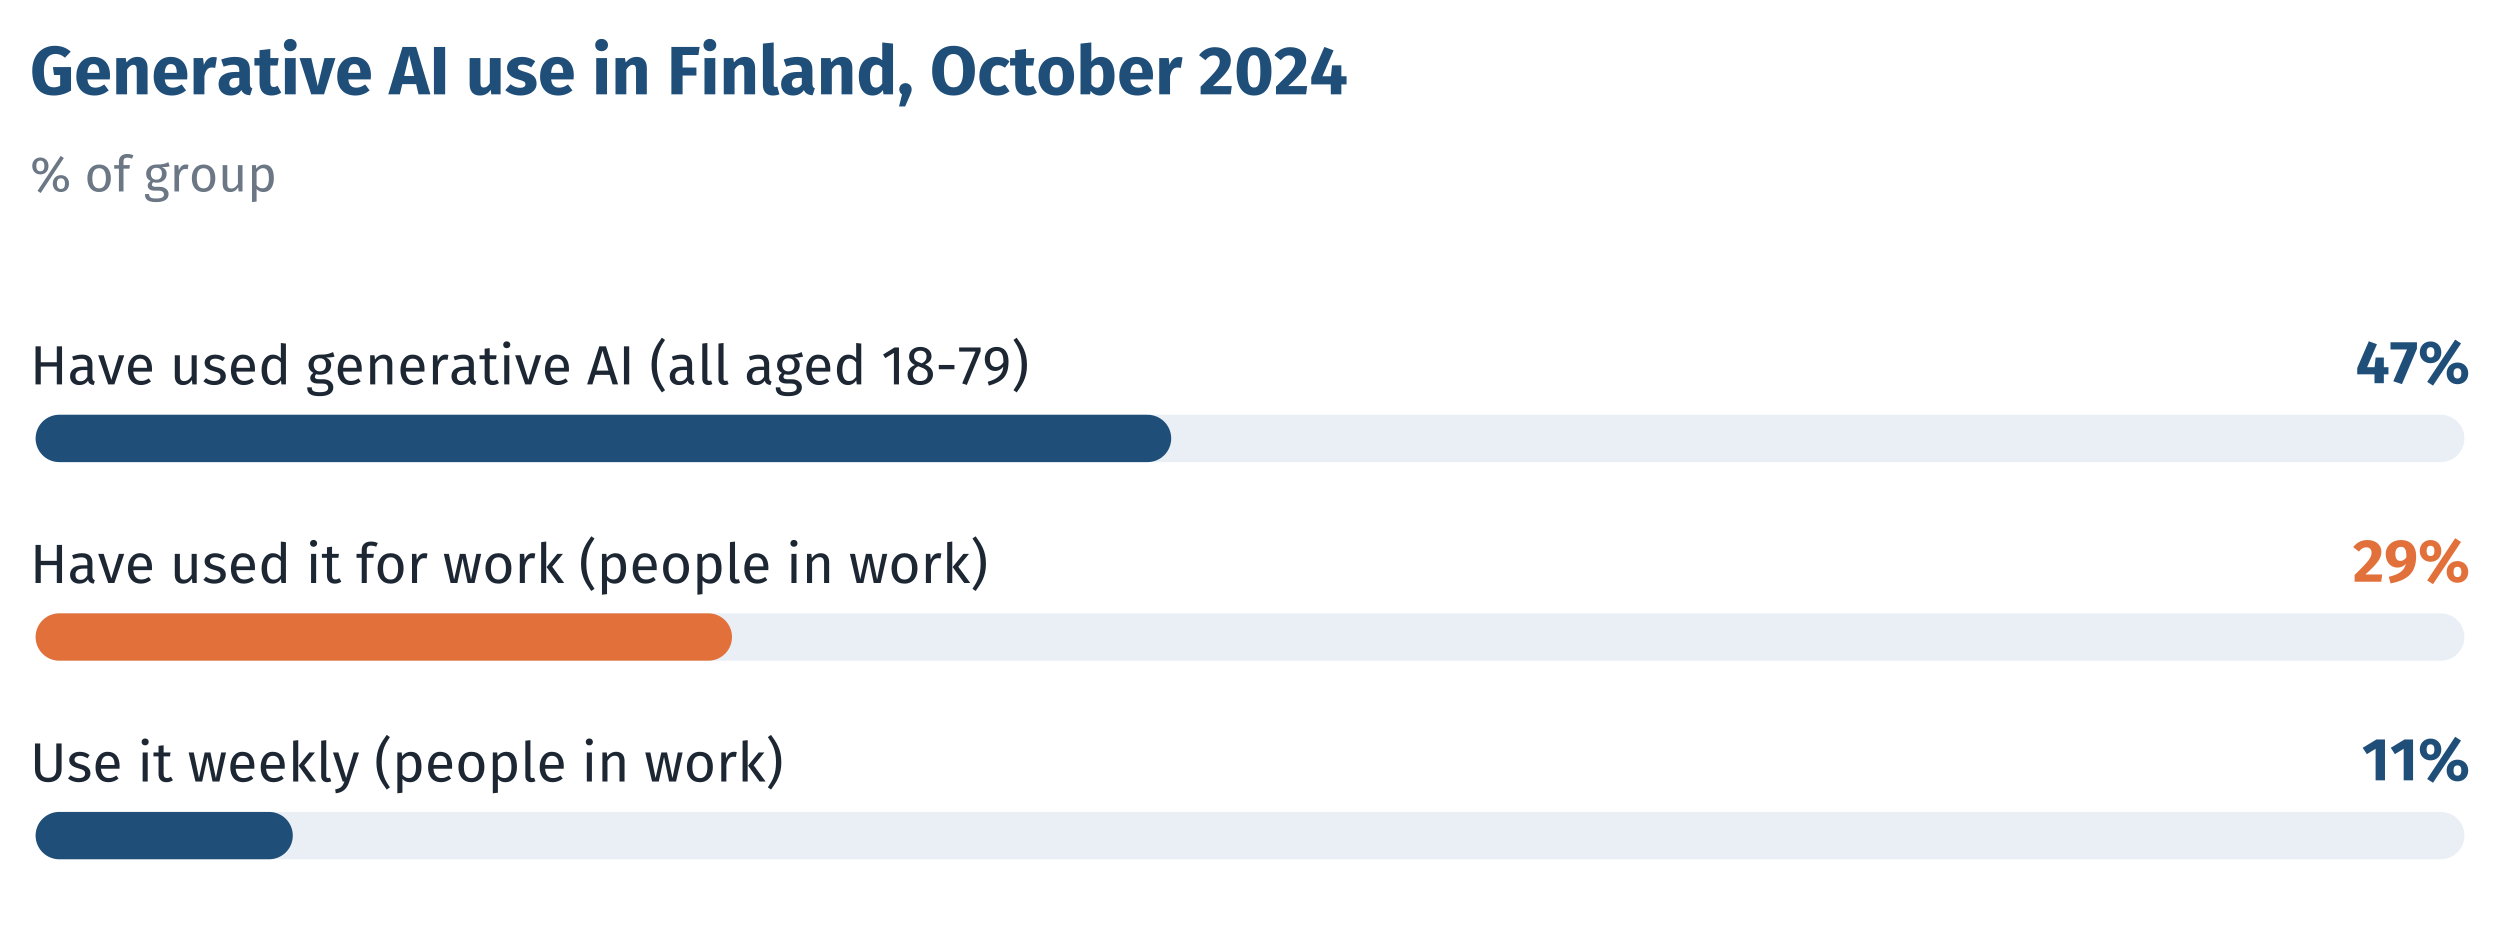
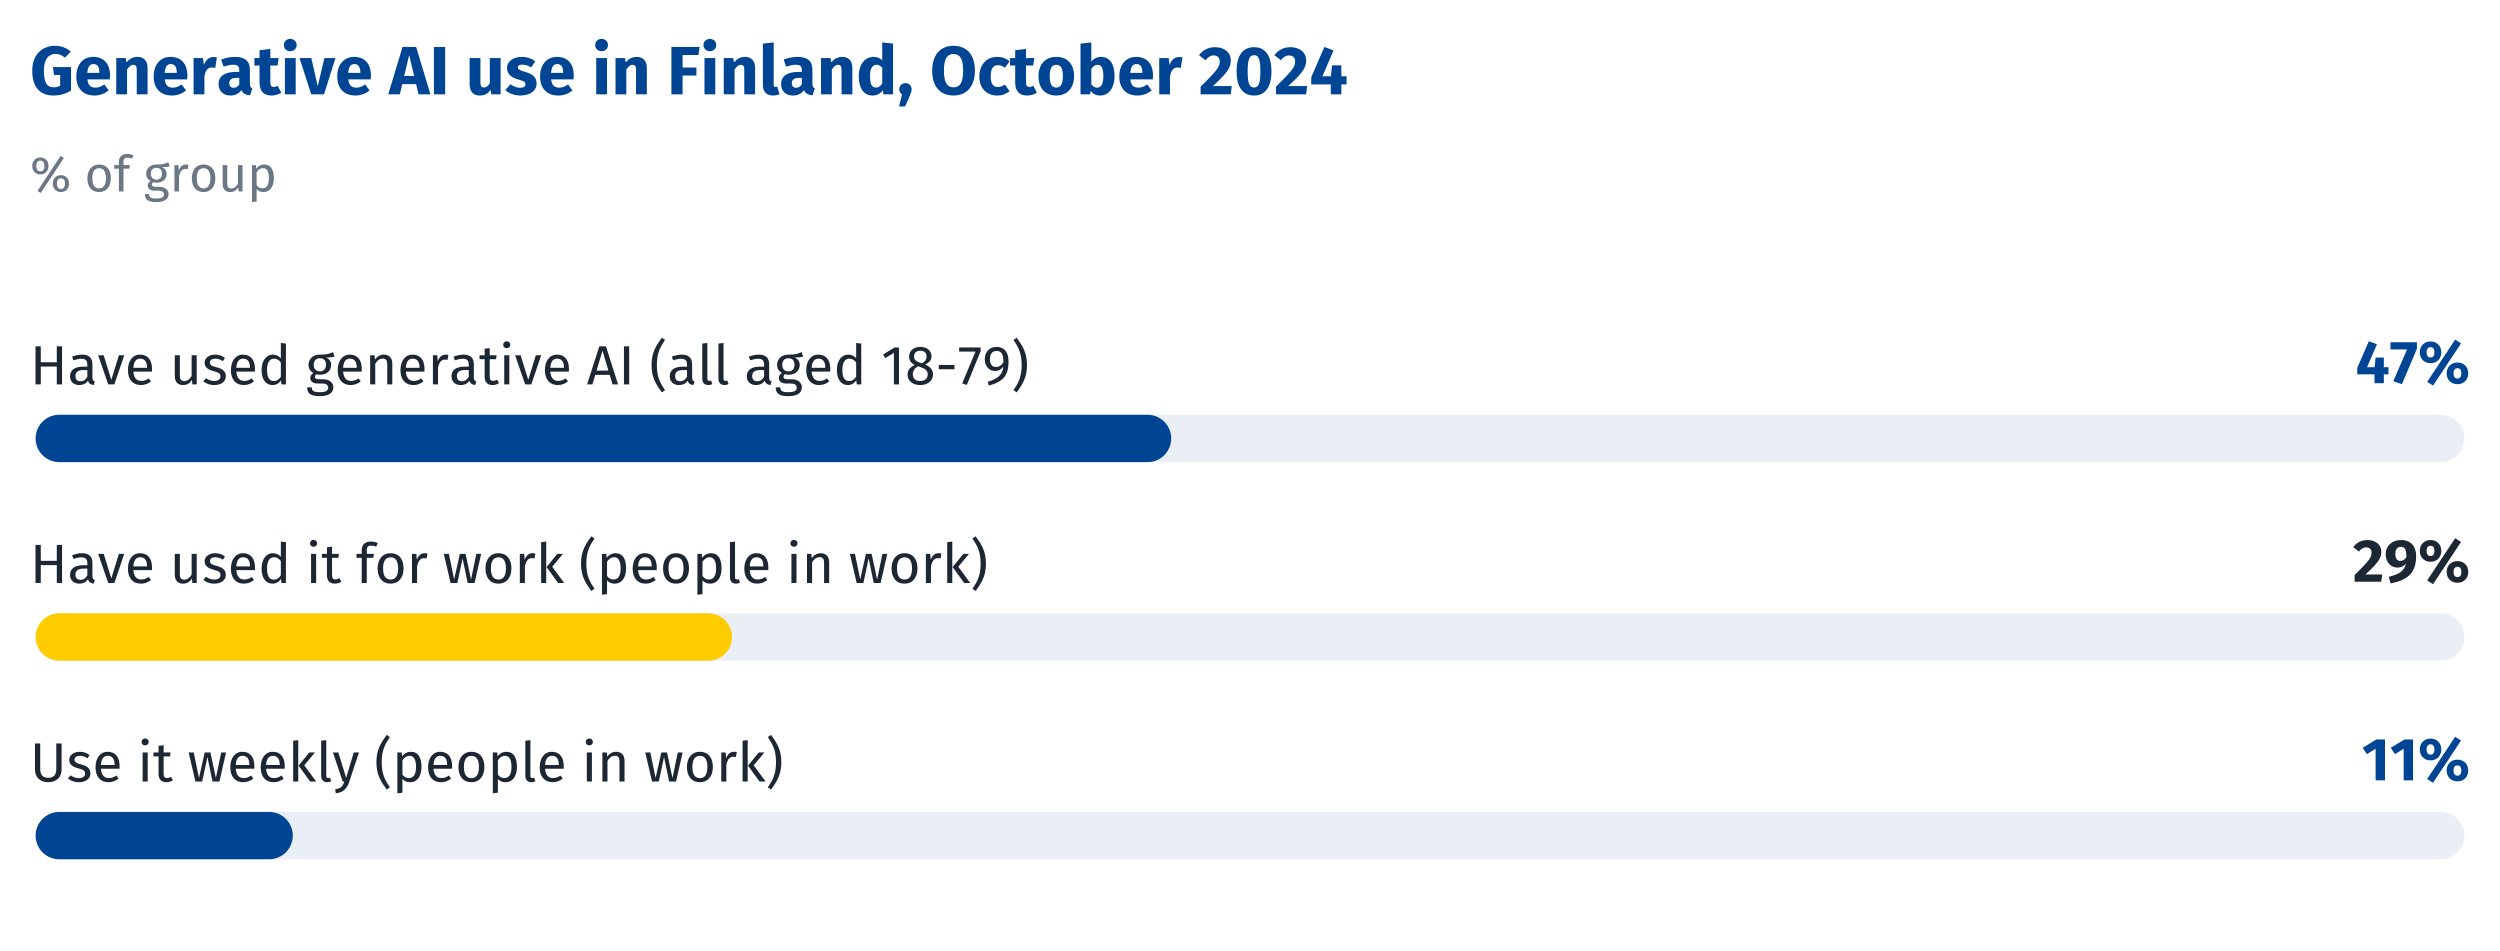
<svg xmlns="http://www.w3.org/2000/svg" xmlns:xlink="http://www.w3.org/1999/xlink" width="475.2pt" height="180.72pt" viewBox="0 0 475.2 180.72" version="1.1">
  <defs>
    <style type="text/css">*{stroke-linejoin: round; stroke-linecap: butt}</style>
  </defs>
  <g id="figure_1">
    <g id="patch_1">
      <path d="M 0 180.72  L 475.2 180.72  L 475.2 0  L 0 0  L 0 180.72  z " style="fill: none" />
    </g>
    <g id="axes_1">
      <g id="line2d_1">
-         <path d="M 11.268 83.337  L 463.932 83.337  " clip-path="url(#p4b88130cb3)" style="fill: none; stroke: #e9eff5; stroke-width: 9; stroke-linecap: round" />
+         <path d="M 11.268 83.337  L 463.932 83.337  " clip-path="url(#pfcd1b46c9c)" style="fill: none; stroke: #e9eff5; stroke-width: 9; stroke-linecap: round" />
      </g>
      <g id="line2d_2">
-         <path d="M 11.268 121.082  L 463.932 121.082  " clip-path="url(#p4b88130cb3)" style="fill: none; stroke: #e9eff5; stroke-width: 9; stroke-linecap: round" />
+         <path d="M 11.268 121.082  L 463.932 121.082  " clip-path="url(#pfcd1b46c9c)" style="fill: none; stroke: #e9eff5; stroke-width: 9; stroke-linecap: round" />
      </g>
      <g id="line2d_3">
-         <path d="M 11.268 158.828  L 463.932 158.828  " clip-path="url(#p4b88130cb3)" style="fill: none; stroke: #e9eff5; stroke-width: 9; stroke-linecap: round" />
+         <path d="M 11.268 158.828  L 463.932 158.828  " clip-path="url(#pfcd1b46c9c)" style="fill: none; stroke: #e9eff5; stroke-width: 9; stroke-linecap: round" />
      </g>
      <g id="line2d_4">
-         <path d="M 11.268 83.337  L 218.121 83.337  " clip-path="url(#p4b88130cb3)" style="fill: none; stroke: #1f4e79; stroke-width: 9; stroke-linecap: round" />
+         <path d="M 11.268 83.337  L 218.121 83.337  " clip-path="url(#pfcd1b46c9c)" style="fill: none; stroke: #004494; stroke-width: 9; stroke-linecap: round" />
      </g>
      <g id="line2d_5">
-         <path d="M 11.268 121.082  L 134.637 121.082  " clip-path="url(#p4b88130cb3)" style="fill: none; stroke: #e2703a; stroke-width: 9; stroke-linecap: round" />
+         <path d="M 11.268 121.082  L 134.637 121.082  " clip-path="url(#pfcd1b46c9c)" style="fill: none; stroke: #ffcc00; stroke-width: 9; stroke-linecap: round" />
      </g>
      <g id="line2d_6">
-         <path d="M 11.268 158.828  L 51.154 158.828  " clip-path="url(#p4b88130cb3)" style="fill: none; stroke: #1f4e79; stroke-width: 9; stroke-linecap: round" />
+         <path d="M 11.268 158.828  L 51.154 158.828  " clip-path="url(#pfcd1b46c9c)" style="fill: none; stroke: #004494; stroke-width: 9; stroke-linecap: round" />
      </g>
      <g id="text_1">
        <g style="fill: #1d2733" transform="translate(5.7024 73.06653) scale(0.105 -0.105)">
          <defs>
            <path id="FiraSans-Regular-48" d="M 3104 0  L 3712 0  L 3712 4410  L 3104 4410  L 3104 2566  L 1248 2566  L 1248 4410  L 640 4410  L 640 0  L 1248 0  L 1248 2067  L 3104 2067  L 3104 0  z " transform="scale(0.015625)" />
            <path id="FiraSans-Regular-61" d="M 2880 787  L 2880 2330  C 2880 3034 2509 3450 1696 3450  C 1318 3450 947 3373 531 3219  L 678 2790  C 1024 2906 1338 2970 1587 2970  C 2054 2970 2291 2790 2291 2304  L 2291 2054  L 1773 2054  C 832 2054 288 1664 288 941  C 288 339 691 -77 1363 -77  C 1773 -77 2131 77 2368 429  C 2470 96 2688 -38 3027 -77  L 3162 333  C 2989 397 2880 493 2880 787  z M 1498 365  C 1114 365 915 576 915 973  C 915 1434 1229 1664 1850 1664  L 2291 1664  L 2291 890  C 2099 538 1843 365 1498 365  z " transform="scale(0.015625)" />
            <path id="FiraSans-Regular-76" d="M 3085 3373  L 2464 3373  L 1587 525  L 704 3373  L 64 3373  L 1229 0  L 1939 0  L 3085 3373  z " transform="scale(0.015625)" />
            <path id="FiraSans-Regular-65" d="M 3155 1786  C 3155 2816 2675 3450 1766 3450  C 896 3450 365 2701 365 1651  C 365 582 915 -77 1856 -77  C 2323 -77 2701 83 3034 346  L 2778 698  C 2483 493 2234 403 1901 403  C 1414 403 1050 704 992 1485  L 3142 1485  C 3149 1562 3155 1670 3155 1786  z M 2573 1920  L 992 1920  C 1037 2669 1331 2982 1779 2982  C 2310 2982 2573 2618 2573 1958  L 2573 1920  z " transform="scale(0.015625)" />
            <path id="FiraSans-Regular-20" transform="scale(0.015625)" />
            <path id="FiraSans-Regular-75" d="M 3117 3373  L 2528 3373  L 2528 966  C 2323 627 2048 384 1683 384  C 1318 384 1165 557 1165 1018  L 1165 3373  L 576 3373  L 576 954  C 576 294 928 -77 1517 -77  C 1997 -77 2310 115 2566 525  L 2611 0  L 3117 0  L 3117 3373  z " transform="scale(0.015625)" />
            <path id="FiraSans-Regular-73" d="M 1523 3450  C 826 3450 307 3059 307 2522  C 307 2048 595 1734 1325 1542  C 1978 1370 2144 1242 2144 909  C 2144 589 1862 397 1421 397  C 1056 397 742 518 474 723  L 160 365  C 454 109 864 -77 1434 -77  C 2118 -77 2765 243 2765 947  C 2765 1536 2355 1818 1645 1997  C 1101 2138 922 2266 922 2541  C 922 2810 1158 2982 1542 2982  C 1856 2982 2118 2886 2419 2694  L 2669 3066  C 2349 3309 1997 3450 1523 3450  z " transform="scale(0.015625)" />
            <path id="FiraSans-Regular-64" d="M 2630 4800  L 2630 3034  C 2406 3270 2118 3450 1722 3450  C 896 3450 397 2701 397 1670  C 397 621 851 -77 1670 -77  C 2086 -77 2426 128 2643 467  L 2701 0  L 3219 0  L 3219 4730  L 2630 4800  z M 1798 390  C 1312 390 1030 794 1030 1683  C 1030 2560 1344 2982 1850 2982  C 2182 2982 2419 2810 2630 2541  L 2630 890  C 2406 576 2176 390 1798 390  z " transform="scale(0.015625)" />
            <path id="FiraSans-Regular-67" d="M 3155 3750  C 2758 3571 2451 3430 1613 3450  C 870 3450 314 2963 314 2272  C 314 1837 493 1542 883 1338  C 640 1178 512 960 512 742  C 512 403 781 102 1382 102  L 1914 102  C 2336 102 2592 -58 2592 -378  C 2592 -717 2336 -902 1606 -902  C 864 -902 691 -723 691 -339  L 160 -339  C 160 -1024 506 -1363 1606 -1363  C 2650 -1363 3187 -992 3187 -339  C 3187 198 2726 595 2035 595  L 1498 595  C 1152 595 1056 717 1056 870  C 1056 992 1126 1114 1222 1184  C 1363 1139 1498 1120 1651 1120  C 2458 1120 2938 1600 2938 2266  C 2938 2656 2739 2938 2342 3117  C 2726 3117 3046 3130 3328 3219  L 3155 3750  z M 1613 3027  C 2093 3027 2336 2771 2336 2278  C 2336 1792 2086 1510 1626 1510  C 1165 1510 915 1824 915 2272  C 915 2714 1158 3027 1613 3027  z " transform="scale(0.015625)" />
            <path id="FiraSans-Regular-6e" d="M 2195 3450  C 1754 3450 1395 3219 1165 2874  L 1114 3373  L 608 3373  L 608 0  L 1197 0  L 1197 2394  C 1421 2752 1677 2989 2054 2989  C 2381 2989 2586 2842 2586 2336  L 2586 0  L 3174 0  L 3174 2419  C 3174 3059 2816 3450 2195 3450  z " transform="scale(0.015625)" />
            <path id="FiraSans-Regular-72" d="M 2074 3450  C 1664 3450 1350 3194 1171 2688  L 1114 3373  L 608 3373  L 608 0  L 1197 0  L 1197 1926  C 1338 2573 1581 2874 2003 2874  C 2125 2874 2195 2861 2298 2835  L 2406 3411  C 2304 3437 2182 3450 2074 3450  z " transform="scale(0.015625)" />
            <path id="FiraSans-Regular-74" d="M 2086 557  C 1920 454 1786 410 1638 410  C 1344 410 1235 570 1235 909  L 1235 2918  L 1971 2918  L 2035 3373  L 1235 3373  L 1235 4205  L 646 4134  L 646 3373  L 58 3373  L 58 2918  L 646 2918  L 646 883  C 646 256 986 -77 1555 -77  C 1843 -77 2086 0 2310 154  L 2086 557  z " transform="scale(0.015625)" />
            <path id="FiraSans-Regular-69" d="M 896 4992  C 653 4992 486 4819 486 4589  C 486 4365 653 4192 896 4192  C 1146 4192 1312 4365 1312 4589  C 1312 4819 1146 4992 896 4992  z M 1197 3373  L 608 3373  L 608 0  L 1197 0  L 1197 3373  z " transform="scale(0.015625)" />
            <path id="FiraSans-Regular-41" d="M 2989 0  L 3629 0  L 2221 4410  L 1453 4410  L 38 0  L 653 0  L 986 1107  L 2656 1107  L 2989 0  z M 1133 1600  L 1824 3904  L 2509 1600  L 1133 1600  z " transform="scale(0.015625)" />
            <path id="FiraSans-Regular-49" d="M 1248 4410  L 640 4410  L 640 0  L 1248 0  L 1248 4410  z " transform="scale(0.015625)" />
            <path id="FiraSans-Regular-28" d="M 1446 5408  C 819 4518 256 3757 256 2240  C 256 723 819 -38 1446 -928  L 1818 -672  C 1242 179 870 870 870 2240  C 870 3616 1242 4301 1818 5152  L 1446 5408  z " transform="scale(0.015625)" />
            <path id="FiraSans-Regular-6c" d="M 1280 -77  C 1453 -77 1619 -32 1747 38  L 1594 448  C 1530 422 1459 410 1376 410  C 1222 410 1165 499 1165 678  L 1165 4800  L 576 4730  L 576 666  C 576 186 851 -77 1280 -77  z " transform="scale(0.015625)" />
            <path id="FiraSans-Regular-31" d="M 2067 4282  L 1549 4282  L 224 3462  L 480 3046  L 1478 3654  L 1478 0  L 2067 0  L 2067 4282  z " transform="scale(0.015625)" />
            <path id="FiraSans-Regular-38" d="M 2336 2298  C 2822 2541 3066 2829 3066 3264  C 3066 3994 2406 4346 1766 4346  C 1114 4346 467 3968 467 3245  C 467 2803 672 2477 1133 2246  C 608 2016 288 1683 288 1133  C 288 429 870 -77 1754 -77  C 2624 -77 3238 429 3238 1146  C 3238 1683 2925 2061 2336 2298  z M 1766 3904  C 2234 3904 2490 3642 2490 3245  C 2490 2880 2330 2656 1946 2438  L 1837 2477  C 1344 2637 1043 2797 1043 3238  C 1043 3667 1325 3904 1766 3904  z M 1760 390  C 1229 390 902 666 902 1133  C 902 1600 1107 1894 1530 2099  L 1690 2042  C 2381 1805 2624 1600 2624 1139  C 2624 691 2298 390 1760 390  z " transform="scale(0.015625)" />
            <path id="FiraSans-Regular-2d" d="M 384 1754  L 2195 1754  L 2195 2253  L 384 2253  L 384 1754  z " transform="scale(0.015625)" />
            <path id="FiraSans-Regular-37" d="M 2650 4282  L 160 4282  L 160 3802  L 2054 3802  L 512 115  L 1050 -64  L 2650 3840  L 2650 4282  z " transform="scale(0.015625)" />
            <path id="FiraSans-Regular-39" d="M 1658 4346  C 915 4346 288 3827 288 2931  C 288 2080 806 1555 1472 1555  C 1907 1555 2246 1779 2432 2067  C 2387 1101 1702 608 627 301  L 762 -141  C 2336 314 3040 909 3040 2682  C 3040 3686 2579 4346 1658 4346  z M 1594 2016  C 1178 2016 883 2304 883 2918  C 883 3533 1171 3878 1670 3878  C 2202 3878 2464 3514 2445 2547  C 2234 2221 1958 2016 1594 2016  z " transform="scale(0.015625)" />
            <path id="FiraSans-Regular-29" d="M 627 5408  L 256 5152  C 832 4301 1203 3616 1203 2240  C 1203 870 832 179 256 -672  L 627 -928  C 1254 -38 1818 723 1818 2240  C 1818 3757 1254 4518 627 5408  z " transform="scale(0.015625)" />
          </defs>
          <use xlink:href="#FiraSans-Regular-48" />
          <use xlink:href="#FiraSans-Regular-61" transform="translate(67.99998 0)" />
          <use xlink:href="#FiraSans-Regular-76" transform="translate(122.4 0)" />
          <use xlink:href="#FiraSans-Regular-65" transform="translate(171.6 0)" />
          <use xlink:href="#FiraSans-Regular-20" transform="translate(226.6 0)" />
          <use xlink:href="#FiraSans-Regular-75" transform="translate(253.0999 0)" />
          <use xlink:href="#FiraSans-Regular-73" transform="translate(311.2999 0)" />
          <use xlink:href="#FiraSans-Regular-65" transform="translate(357.9999 0)" />
          <use xlink:href="#FiraSans-Regular-64" transform="translate(412.9999 0)" />
          <use xlink:href="#FiraSans-Regular-20" transform="translate(472.7999 0)" />
          <use xlink:href="#FiraSans-Regular-67" transform="translate(499.2999 0)" />
          <use xlink:href="#FiraSans-Regular-65" transform="translate(551.2999 0)" />
          <use xlink:href="#FiraSans-Regular-6e" transform="translate(606.2999 0)" />
          <use xlink:href="#FiraSans-Regular-65" transform="translate(664.8999 0)" />
          <use xlink:href="#FiraSans-Regular-72" transform="translate(719.8998 0)" />
          <use xlink:href="#FiraSans-Regular-61" transform="translate(758.4998 0)" />
          <use xlink:href="#FiraSans-Regular-74" transform="translate(812.8998 0)" />
          <use xlink:href="#FiraSans-Regular-69" transform="translate(848.9998 0)" />
          <use xlink:href="#FiraSans-Regular-76" transform="translate(877.1998 0)" />
          <use xlink:href="#FiraSans-Regular-65" transform="translate(926.3998 0)" />
          <use xlink:href="#FiraSans-Regular-20" transform="translate(981.3998 0)" />
          <use xlink:href="#FiraSans-Regular-41" transform="translate(1007.9 0)" />
          <use xlink:href="#FiraSans-Regular-49" transform="translate(1065.2 0)" />
          <use xlink:href="#FiraSans-Regular-20" transform="translate(1094.7 0)" />
          <use xlink:href="#FiraSans-Regular-28" transform="translate(1121.2 0)" />
          <use xlink:href="#FiraSans-Regular-61" transform="translate(1153.6 0)" />
          <use xlink:href="#FiraSans-Regular-6c" transform="translate(1208 0)" />
          <use xlink:href="#FiraSans-Regular-6c" transform="translate(1237.3 0)" />
          <use xlink:href="#FiraSans-Regular-20" transform="translate(1266.6 0)" />
          <use xlink:href="#FiraSans-Regular-61" transform="translate(1293.1 0)" />
          <use xlink:href="#FiraSans-Regular-67" transform="translate(1347.5 0)" />
          <use xlink:href="#FiraSans-Regular-65" transform="translate(1399.5 0)" />
          <use xlink:href="#FiraSans-Regular-64" transform="translate(1454.5 0)" />
          <use xlink:href="#FiraSans-Regular-20" transform="translate(1514.3 0)" />
          <use xlink:href="#FiraSans-Regular-31" transform="translate(1540.8 0)" />
          <use xlink:href="#FiraSans-Regular-38" transform="translate(1584.1 0)" />
          <use xlink:href="#FiraSans-Regular-2d" transform="translate(1639.2 0)" />
          <use xlink:href="#FiraSans-Regular-37" transform="translate(1679.5 0)" />
          <use xlink:href="#FiraSans-Regular-39" transform="translate(1723.9 0)" />
          <use xlink:href="#FiraSans-Regular-29" transform="translate(1776.4 0)" />
        </g>
      </g>
      <g id="text_2">
-         <g style="fill: #1f4e79" transform="translate(447.7392 72.83629) scale(0.115 -0.115)">
+         <g style="fill: #004494" transform="translate(447.7392 72.83629) scale(0.115 -0.115)">
          <defs>
            <path id="FiraSans-Bold-34" d="M 3482 1690  L 2995 1690  L 2995 2714  L 2125 2714  L 2016 1690  L 1222 1690  L 2266 4115  L 1408 4435  L 179 1606  L 179 934  L 2003 934  L 2010 0  L 2995 0  L 2995 934  L 3482 934  L 3482 1690  z " transform="scale(0.015625)" />
            <path id="FiraSans-Bold-37" d="M 2880 4326  L 83 4326  L 83 3565  L 1830 3565  L 378 205  L 1293 -102  L 2880 3642  L 2880 4326  z " transform="scale(0.015625)" />
            <path id="FiraSans-Bold-25" d="M 3930 4608  L 966 141  L 1587 -256  L 4550 4211  L 3930 4608  z M 1325 4416  C 691 4416 186 3968 186 3264  C 186 2560 691 2112 1325 2112  C 1965 2112 2464 2560 2464 3264  C 2464 3968 1965 4416 1325 4416  z M 1325 3808  C 1658 3808 1734 3533 1734 3264  C 1734 2989 1658 2720 1325 2720  C 992 2720 909 2995 909 3264  C 909 3539 992 3808 1325 3808  z M 4173 2189  C 3533 2189 3027 1747 3027 1043  C 3027 333 3533 -109 4173 -109  C 4813 -109 5312 333 5312 1043  C 5312 1747 4813 2189 4173 2189  z M 4173 1581  C 4506 1581 4582 1312 4582 1043  C 4582 768 4506 493 4173 493  C 3840 493 3757 774 3757 1043  C 3757 1312 3840 1581 4173 1581  z " transform="scale(0.015625)" />
          </defs>
          <use xlink:href="#FiraSans-Bold-34" />
          <use xlink:href="#FiraSans-Bold-37" transform="translate(56.49999 0)" />
          <use xlink:href="#FiraSans-Bold-25" transform="translate(103.3 0)" />
        </g>
      </g>
      <g id="text_3">
        <g style="fill: #1d2733" transform="translate(5.7024 110.812) scale(0.105 -0.105)">
          <defs>
            <path id="FiraSans-Regular-66" d="M 1754 4326  C 1926 4326 2125 4294 2342 4198  L 2528 4627  C 2259 4742 2042 4800 1722 4800  C 1037 4800 666 4397 666 3834  L 666 3373  L 64 3373  L 64 2918  L 666 2918  L 666 0  L 1254 0  L 1254 2918  L 2010 2918  L 2074 3373  L 1254 3373  L 1254 3840  C 1254 4166 1382 4326 1754 4326  z " transform="scale(0.015625)" />
            <path id="FiraSans-Regular-6f" d="M 1875 3450  C 915 3450 365 2726 365 1683  C 365 614 909 -77 1869 -77  C 2822 -77 3373 646 3373 1690  C 3373 2758 2835 3450 1875 3450  z M 1875 2976  C 2432 2976 2739 2566 2739 1690  C 2739 806 2432 397 1869 397  C 1306 397 998 806 998 1683  C 998 2566 1312 2976 1875 2976  z " transform="scale(0.015625)" />
            <path id="FiraSans-Regular-77" d="M 4461 3373  L 3898 3373  L 3283 410  L 2650 3373  L 1990 3373  L 1325 410  L 717 3373  L 128 3373  L 915 0  L 1696 0  L 2304 2842  L 2893 0  L 3693 0  L 4461 3373  z " transform="scale(0.015625)" />
            <path id="FiraSans-Regular-6b" d="M 1197 4800  L 608 4730  L 608 0  L 1197 0  L 1197 4800  z M 3136 3373  L 2477 3373  L 1235 1843  L 2573 0  L 3277 0  L 1894 1882  L 3136 3373  z " transform="scale(0.015625)" />
            <path id="FiraSans-Regular-70" d="M 2157 3450  C 1773 3450 1408 3264 1158 2918  L 1114 3373  L 608 3373  L 608 -1363  L 1197 -1293  L 1197 307  C 1414 45 1715 -77 2080 -77  C 2950 -77 3405 666 3405 1690  C 3405 2752 3053 3450 2157 3450  z M 1939 403  C 1632 403 1370 550 1197 813  L 1197 2458  C 1376 2726 1651 2982 2010 2982  C 2515 2982 2771 2566 2771 1690  C 2771 806 2477 403 1939 403  z " transform="scale(0.015625)" />
          </defs>
          <use xlink:href="#FiraSans-Regular-48" />
          <use xlink:href="#FiraSans-Regular-61" transform="translate(67.99998 0)" />
          <use xlink:href="#FiraSans-Regular-76" transform="translate(122.4 0)" />
          <use xlink:href="#FiraSans-Regular-65" transform="translate(171.6 0)" />
          <use xlink:href="#FiraSans-Regular-20" transform="translate(226.6 0)" />
          <use xlink:href="#FiraSans-Regular-75" transform="translate(253.0999 0)" />
          <use xlink:href="#FiraSans-Regular-73" transform="translate(311.2999 0)" />
          <use xlink:href="#FiraSans-Regular-65" transform="translate(357.9999 0)" />
          <use xlink:href="#FiraSans-Regular-64" transform="translate(412.9999 0)" />
          <use xlink:href="#FiraSans-Regular-20" transform="translate(472.7999 0)" />
          <use xlink:href="#FiraSans-Regular-69" transform="translate(499.2999 0)" />
          <use xlink:href="#FiraSans-Regular-74" transform="translate(527.4999 0)" />
          <use xlink:href="#FiraSans-Regular-20" transform="translate(563.5999 0)" />
          <use xlink:href="#FiraSans-Regular-66" transform="translate(590.0999 0)" />
          <use xlink:href="#FiraSans-Regular-6f" transform="translate(623.5999 0)" />
          <use xlink:href="#FiraSans-Regular-72" transform="translate(681.9998 0)" />
          <use xlink:href="#FiraSans-Regular-20" transform="translate(720.5998 0)" />
          <use xlink:href="#FiraSans-Regular-77" transform="translate(747.0998 0)" />
          <use xlink:href="#FiraSans-Regular-6f" transform="translate(818.7998 0)" />
          <use xlink:href="#FiraSans-Regular-72" transform="translate(877.1998 0)" />
          <use xlink:href="#FiraSans-Regular-6b" transform="translate(915.7998 0)" />
          <use xlink:href="#FiraSans-Regular-20" transform="translate(966.9998 0)" />
          <use xlink:href="#FiraSans-Regular-28" transform="translate(993.4998 0)" />
          <use xlink:href="#FiraSans-Regular-70" transform="translate(1025.9 0)" />
          <use xlink:href="#FiraSans-Regular-65" transform="translate(1085.3 0)" />
          <use xlink:href="#FiraSans-Regular-6f" transform="translate(1140.3 0)" />
          <use xlink:href="#FiraSans-Regular-70" transform="translate(1198.7 0)" />
          <use xlink:href="#FiraSans-Regular-6c" transform="translate(1258.1 0)" />
          <use xlink:href="#FiraSans-Regular-65" transform="translate(1287.4 0)" />
          <use xlink:href="#FiraSans-Regular-20" transform="translate(1342.4 0)" />
          <use xlink:href="#FiraSans-Regular-69" transform="translate(1368.9 0)" />
          <use xlink:href="#FiraSans-Regular-6e" transform="translate(1397.1 0)" />
          <use xlink:href="#FiraSans-Regular-20" transform="translate(1455.7 0)" />
          <use xlink:href="#FiraSans-Regular-77" transform="translate(1482.2 0)" />
          <use xlink:href="#FiraSans-Regular-6f" transform="translate(1553.9 0)" />
          <use xlink:href="#FiraSans-Regular-72" transform="translate(1612.3 0)" />
          <use xlink:href="#FiraSans-Regular-6b" transform="translate(1650.9 0)" />
          <use xlink:href="#FiraSans-Regular-29" transform="translate(1702.1 0)" />
        </g>
      </g>
      <g id="text_4">
-         <g style="fill: #e2703a" transform="translate(447.2325 110.5817) scale(0.115 -0.115)">
+         <g style="fill: #1d2733" transform="translate(447.2325 110.5817) scale(0.115 -0.115)">
          <defs>
            <path id="FiraSans-Bold-32" d="M 1523 4416  C 877 4416 384 4122 38 3667  L 640 3194  C 890 3501 1107 3642 1421 3642  C 1760 3642 1978 3430 1978 3078  C 1978 2541 1638 2150 186 717  L 186 0  L 3002 0  L 3104 774  L 1331 774  C 2682 2003 3014 2509 3014 3181  C 3014 3853 2490 4416 1523 4416  z " transform="scale(0.015625)" />
            <path id="FiraSans-Bold-39" d="M 1773 4416  C 870 4416 166 3827 166 2925  C 166 2035 730 1498 1402 1498  C 1811 1498 2086 1658 2298 1907  C 2125 1139 1574 787 486 525  L 691 -179  C 2541 198 3386 973 3386 2739  C 3386 3725 2842 4416 1773 4416  z M 1715 2208  C 1421 2208 1184 2394 1184 2957  C 1184 3443 1414 3693 1773 3693  C 2202 3693 2362 3405 2349 2586  C 2182 2336 1958 2208 1715 2208  z " transform="scale(0.015625)" />
          </defs>
          <use xlink:href="#FiraSans-Bold-32" />
          <use xlink:href="#FiraSans-Bold-39" transform="translate(51.7 0)" />
          <use xlink:href="#FiraSans-Bold-25" transform="translate(107.7 0)" />
        </g>
      </g>
      <g id="text_5">
        <g style="fill: #1d2733" transform="translate(5.7024 148.5574) scale(0.105 -0.105)">
          <defs>
            <path id="FiraSans-Regular-55" d="M 3661 4410  L 3046 4410  L 3046 1459  C 3046 774 2746 435 2112 435  C 1485 435 1184 774 1184 1459  L 1184 4410  L 576 4410  L 576 1414  C 576 538 1107 -77 2112 -77  C 3104 -77 3661 538 3661 1414  L 3661 4410  z " transform="scale(0.015625)" />
            <path id="FiraSans-Regular-79" d="M 3085 3373  L 2477 3373  L 1594 429  L 691 3373  L 64 3373  L 1197 0  L 1395 0  C 1203 -525 1011 -787 326 -902  L 390 -1363  C 1325 -1261 1722 -736 1958 -19  L 3085 3373  z " transform="scale(0.015625)" />
          </defs>
          <use xlink:href="#FiraSans-Regular-55" />
          <use xlink:href="#FiraSans-Regular-73" transform="translate(66.2 0)" />
          <use xlink:href="#FiraSans-Regular-65" transform="translate(112.9 0)" />
          <use xlink:href="#FiraSans-Regular-20" transform="translate(167.9 0)" />
          <use xlink:href="#FiraSans-Regular-69" transform="translate(194.4 0)" />
          <use xlink:href="#FiraSans-Regular-74" transform="translate(222.6 0)" />
          <use xlink:href="#FiraSans-Regular-20" transform="translate(258.7 0)" />
          <use xlink:href="#FiraSans-Regular-77" transform="translate(285.1999 0)" />
          <use xlink:href="#FiraSans-Regular-65" transform="translate(356.8999 0)" />
          <use xlink:href="#FiraSans-Regular-65" transform="translate(411.8999 0)" />
          <use xlink:href="#FiraSans-Regular-6b" transform="translate(466.8999 0)" />
          <use xlink:href="#FiraSans-Regular-6c" transform="translate(518.0999 0)" />
          <use xlink:href="#FiraSans-Regular-79" transform="translate(547.3999 0)" />
          <use xlink:href="#FiraSans-Regular-20" transform="translate(596.5999 0)" />
          <use xlink:href="#FiraSans-Regular-28" transform="translate(623.0999 0)" />
          <use xlink:href="#FiraSans-Regular-70" transform="translate(655.4998 0)" />
          <use xlink:href="#FiraSans-Regular-65" transform="translate(714.8998 0)" />
          <use xlink:href="#FiraSans-Regular-6f" transform="translate(769.8998 0)" />
          <use xlink:href="#FiraSans-Regular-70" transform="translate(828.2998 0)" />
          <use xlink:href="#FiraSans-Regular-6c" transform="translate(887.6998 0)" />
          <use xlink:href="#FiraSans-Regular-65" transform="translate(916.9998 0)" />
          <use xlink:href="#FiraSans-Regular-20" transform="translate(971.9998 0)" />
          <use xlink:href="#FiraSans-Regular-69" transform="translate(998.4998 0)" />
          <use xlink:href="#FiraSans-Regular-6e" transform="translate(1026.7 0)" />
          <use xlink:href="#FiraSans-Regular-20" transform="translate(1085.3 0)" />
          <use xlink:href="#FiraSans-Regular-77" transform="translate(1111.8 0)" />
          <use xlink:href="#FiraSans-Regular-6f" transform="translate(1183.5 0)" />
          <use xlink:href="#FiraSans-Regular-72" transform="translate(1241.9 0)" />
          <use xlink:href="#FiraSans-Regular-6b" transform="translate(1280.5 0)" />
          <use xlink:href="#FiraSans-Regular-29" transform="translate(1331.7 0)" />
        </g>
      </g>
      <g id="text_6">
-         <g style="fill: #1f4e79" transform="translate(448.9449 148.3272) scale(0.115 -0.115)">
+         <g style="fill: #004494" transform="translate(448.9449 148.3272) scale(0.115 -0.115)">
          <defs>
            <path id="FiraSans-Bold-31" d="M 2445 4326  L 1542 4326  L 83 3443  L 525 2771  L 1453 3341  L 1453 0  L 2445 0  L 2445 4326  z " transform="scale(0.015625)" />
          </defs>
          <use xlink:href="#FiraSans-Bold-31" />
          <use xlink:href="#FiraSans-Bold-31" transform="translate(46.39999 0)" />
          <use xlink:href="#FiraSans-Bold-25" transform="translate(92.79999 0)" />
        </g>
      </g>
    </g>
    <g id="text_7">
-       <g style="fill: #1f4e79" transform="translate(5.7024 17.93539) scale(0.13 -0.13)">
+       <g style="fill: #004494" transform="translate(5.7024 17.93539) scale(0.13 -0.13)">
        <defs>
          <path id="FiraSans-Bold-47" d="M 2330 4544  C 1152 4544 211 3725 211 2221  C 211 704 890 -109 2227 -109  C 2810 -109 3386 64 3840 358  L 3840 2554  L 2144 2554  L 2246 1811  L 2822 1811  L 2822 806  C 2637 704 2438 659 2221 659  C 1606 659 1299 1056 1299 2221  C 1299 3322 1760 3782 2381 3782  C 2739 3782 2982 3674 3270 3430  L 3814 4000  C 3450 4320 2970 4544 2330 4544  z " transform="scale(0.015625)" />
          <path id="FiraSans-Bold-65" d="M 3360 1766  C 3360 2867 2765 3507 1792 3507  C 762 3507 205 2701 205 1683  C 205 621 781 -109 1914 -109  C 2464 -109 2899 96 3238 365  L 2822 928  C 2528 723 2285 627 2010 627  C 1594 627 1306 794 1242 1402  L 3341 1402  C 3354 1504 3360 1658 3360 1766  z M 2368 2010  L 1235 2010  C 1286 2624 1478 2835 1818 2835  C 2221 2835 2362 2515 2368 2054  L 2368 2010  z " transform="scale(0.015625)" />
          <path id="FiraSans-Bold-6e" d="M 2387 3507  C 1965 3507 1638 3328 1350 2995  L 1280 3398  L 397 3398  L 397 0  L 1408 0  L 1408 2323  C 1587 2605 1773 2765 1997 2765  C 2195 2765 2317 2669 2317 2310  L 2317 0  L 3328 0  L 3328 2483  C 3328 3130 2976 3507 2387 3507  z " transform="scale(0.015625)" />
          <path id="FiraSans-Bold-72" d="M 2240 3494  C 1850 3494 1517 3213 1363 2746  L 1280 3398  L 397 3398  L 397 0  L 1408 0  L 1408 1696  C 1517 2208 1696 2515 2112 2515  C 2227 2515 2310 2496 2419 2470  L 2579 3450  C 2470 3482 2368 3494 2240 3494  z " transform="scale(0.015625)" />
          <path id="FiraSans-Bold-61" d="M 3098 986  L 3098 2304  C 3098 3091 2675 3507 1690 3507  C 1306 3507 838 3418 410 3258  L 640 2592  C 979 2707 1312 2771 1530 2771  C 1946 2771 2106 2650 2106 2246  L 2106 2099  L 1760 2099  C 730 2099 166 1696 166 954  C 166 333 595 -109 1274 -109  C 1677 -109 2054 26 2298 397  C 2458 64 2720 -58 3117 -90  L 3328 570  C 3168 627 3098 723 3098 986  z M 1568 614  C 1318 614 1171 774 1171 1043  C 1171 1382 1395 1542 1856 1542  L 2106 1542  L 2106 934  C 1984 736 1798 614 1568 614  z " transform="scale(0.015625)" />
          <path id="FiraSans-Bold-74" d="M 2189 806  C 2054 723 1939 691 1824 691  C 1613 691 1504 806 1504 1133  L 1504 2694  L 2176 2694  L 2285 3398  L 1504 3398  L 1504 4250  L 493 4134  L 493 3398  L 13 3398  L 13 2694  L 493 2694  L 493 1120  C 493 320 858 -102 1606 -109  C 1914 -109 2272 -19 2528 160  L 2189 806  z " transform="scale(0.015625)" />
          <path id="FiraSans-Bold-69" d="M 896 5190  C 544 5190 301 4941 301 4614  C 301 4288 544 4038 896 4038  C 1248 4038 1498 4288 1498 4614  C 1498 4941 1248 5190 896 5190  z M 1408 3398  L 397 3398  L 397 0  L 1408 0  L 1408 3398  z " transform="scale(0.015625)" />
          <path id="FiraSans-Bold-76" d="M 3322 3398  L 2291 3398  L 1664 768  L 1062 3398  L -38 3398  L 1056 0  L 2253 0  L 3322 3398  z " transform="scale(0.015625)" />
          <path id="FiraSans-Bold-20" transform="scale(0.015625)" />
          <path id="FiraSans-Bold-41" d="M 2752 0  L 3866 0  L 2528 4435  L 1254 4435  L -83 0  L 1005 0  L 1229 954  L 2528 954  L 2752 0  z M 1408 1715  L 1875 3674  L 2342 1715  L 1408 1715  z " transform="scale(0.015625)" />
          <path id="FiraSans-Bold-49" d="M 1466 4435  L 416 4435  L 416 0  L 1466 0  L 1466 4435  z " transform="scale(0.015625)" />
          <path id="FiraSans-Bold-75" d="M 3264 3398  L 2253 3398  L 2253 1037  C 2106 781 1914 640 1702 640  C 1491 640 1376 742 1376 1088  L 1376 3398  L 365 3398  L 365 960  C 365 301 678 -109 1312 -109  C 1760 -109 2093 70 2342 429  L 2387 0  L 3264 0  L 3264 3398  z " transform="scale(0.015625)" />
          <path id="FiraSans-Bold-73" d="M 1594 3507  C 736 3507 205 3053 205 2470  C 205 1946 538 1600 1210 1408  C 1824 1235 1926 1165 1926 934  C 1926 730 1741 614 1434 614  C 1101 614 787 749 531 947  L 38 397  C 371 96 870 -109 1459 -109  C 2304 -109 2970 307 2970 1011  C 2970 1619 2592 1901 1920 2093  C 1312 2272 1222 2349 1222 2528  C 1222 2682 1357 2784 1632 2784  C 1926 2784 2208 2688 2470 2522  L 2842 3091  C 2528 3347 2086 3507 1594 3507  z " transform="scale(0.015625)" />
          <path id="FiraSans-Bold-46" d="M 3059 4435  L 416 4435  L 416 0  L 1466 0  L 1466 1760  L 2758 1760  L 2758 2509  L 1466 2509  L 1466 3686  L 2950 3686  L 3059 4435  z " transform="scale(0.015625)" />
          <path id="FiraSans-Bold-6c" d="M 1299 -109  C 1542 -109 1760 -58 1914 6  L 1715 723  C 1670 704 1619 691 1549 691  C 1427 691 1376 762 1376 902  L 1376 4858  L 365 4749  L 365 864  C 365 243 710 -109 1299 -109  z " transform="scale(0.015625)" />
          <path id="FiraSans-Bold-64" d="M 2432 4858  L 2432 3187  C 2227 3386 1952 3507 1645 3507  C 768 3507 237 2758 237 1709  C 237 608 666 -109 1530 -109  C 1990 -109 2304 115 2496 397  L 2547 0  L 3443 0  L 3443 4749  L 2432 4858  z M 1850 634  C 1517 634 1286 858 1286 1702  C 1286 2464 1542 2771 1907 2771  C 2125 2771 2278 2662 2432 2483  L 2432 1011  C 2272 762 2086 634 1850 634  z " transform="scale(0.015625)" />
          <path id="FiraSans-Bold-2c" d="M 768 1050  C 435 1050 186 800 186 474  C 186 275 282 102 442 -6  L 166 -1133  L 736 -1133  L 1139 -205  C 1280 109 1344 275 1344 474  C 1344 800 1094 1050 768 1050  z " transform="scale(0.015625)" />
          <path id="FiraSans-Bold-4f" d="M 2208 4544  C 960 4544 211 3667 211 2221  C 211 742 960 -109 2208 -109  C 3462 -109 4211 768 4211 2221  C 4211 3699 3462 4544 2208 4544  z M 2208 3776  C 2803 3776 3110 3341 3110 2221  C 3110 1094 2810 659 2208 659  C 1632 659 1312 1094 1312 2221  C 1312 3341 1619 3776 2208 3776  z " transform="scale(0.015625)" />
          <path id="FiraSans-Bold-63" d="M 1869 3507  C 851 3507 205 2752 205 1670  C 205 595 845 -109 1888 -109  C 2355 -109 2720 45 3034 294  L 2592 922  C 2349 768 2182 691 1939 691  C 1536 691 1267 922 1267 1677  C 1267 2438 1517 2733 1952 2733  C 2182 2733 2381 2656 2598 2490  L 3034 3091  C 2707 3366 2342 3507 1869 3507  z " transform="scale(0.015625)" />
          <path id="FiraSans-Bold-6f" d="M 1869 3507  C 832 3507 205 2790 205 1702  C 205 557 838 -109 1869 -109  C 2906 -109 3533 608 3533 1696  C 3533 2842 2906 3507 1869 3507  z M 1869 2765  C 2278 2765 2483 2451 2483 1696  C 2483 960 2278 634 1869 634  C 1459 634 1254 947 1254 1702  C 1254 2438 1459 2765 1869 2765  z " transform="scale(0.015625)" />
          <path id="FiraSans-Bold-62" d="M 2304 3507  C 1952 3507 1606 3328 1408 3053  L 1408 4858  L 397 4749  L 397 0  L 1293 0  L 1344 326  C 1549 51 1856 -109 2234 -109  C 3078 -109 3584 646 3584 1696  C 3584 2835 3142 3507 2304 3507  z M 1946 627  C 1722 627 1536 749 1408 960  L 1408 2368  C 1555 2618 1747 2765 1990 2765  C 2304 2765 2534 2560 2534 1696  C 2534 902 2291 627 1946 627  z " transform="scale(0.015625)" />
          <path id="FiraSans-Bold-30" d="M 1875 4416  C 813 4416 243 3610 243 2157  C 243 710 813 -109 1875 -109  C 2938 -109 3507 710 3507 2157  C 3507 3610 2938 4416 1875 4416  z M 1875 3667  C 2291 3667 2470 3334 2470 2157  C 2470 986 2291 640 1875 640  C 1453 640 1280 1011 1280 2157  C 1280 3302 1453 3667 1875 3667  z " transform="scale(0.015625)" />
        </defs>
        <use xlink:href="#FiraSans-Bold-47" />
        <use xlink:href="#FiraSans-Bold-65" transform="translate(64.49998 0)" />
        <use xlink:href="#FiraSans-Bold-6e" transform="translate(119.9 0)" />
        <use xlink:href="#FiraSans-Bold-65" transform="translate(177.6 0)" />
        <use xlink:href="#FiraSans-Bold-72" transform="translate(233 0)" />
        <use xlink:href="#FiraSans-Bold-61" transform="translate(273.1 0)" />
        <use xlink:href="#FiraSans-Bold-74" transform="translate(327.8999 0)" />
        <use xlink:href="#FiraSans-Bold-69" transform="translate(366.4999 0)" />
        <use xlink:href="#FiraSans-Bold-76" transform="translate(394.6999 0)" />
        <use xlink:href="#FiraSans-Bold-65" transform="translate(445.9999 0)" />
        <use xlink:href="#FiraSans-Bold-20" transform="translate(501.3999 0)" />
        <use xlink:href="#FiraSans-Bold-41" transform="translate(525.0999 0)" />
        <use xlink:href="#FiraSans-Bold-49" transform="translate(584.0999 0)" />
        <use xlink:href="#FiraSans-Bold-20" transform="translate(613.3999 0)" />
        <use xlink:href="#FiraSans-Bold-75" transform="translate(637.0999 0)" />
        <use xlink:href="#FiraSans-Bold-73" transform="translate(694.2999 0)" />
        <use xlink:href="#FiraSans-Bold-65" transform="translate(742.5999 0)" />
        <use xlink:href="#FiraSans-Bold-20" transform="translate(797.9999 0)" />
        <use xlink:href="#FiraSans-Bold-69" transform="translate(821.6999 0)" />
        <use xlink:href="#FiraSans-Bold-6e" transform="translate(849.8999 0)" />
        <use xlink:href="#FiraSans-Bold-20" transform="translate(907.5999 0)" />
        <use xlink:href="#FiraSans-Bold-46" transform="translate(931.2998 0)" />
        <use xlink:href="#FiraSans-Bold-69" transform="translate(979.9998 0)" />
        <use xlink:href="#FiraSans-Bold-6e" transform="translate(1008.2 0)" />
        <use xlink:href="#FiraSans-Bold-6c" transform="translate(1065.9 0)" />
        <use xlink:href="#FiraSans-Bold-61" transform="translate(1095.6 0)" />
        <use xlink:href="#FiraSans-Bold-6e" transform="translate(1150.4 0)" />
        <use xlink:href="#FiraSans-Bold-64" transform="translate(1208.1 0)" />
        <use xlink:href="#FiraSans-Bold-2c" transform="translate(1268.1 0)" />
        <use xlink:href="#FiraSans-Bold-20" transform="translate(1292.1 0)" />
        <use xlink:href="#FiraSans-Bold-4f" transform="translate(1315.8 0)" />
        <use xlink:href="#FiraSans-Bold-63" transform="translate(1384.9 0)" />
        <use xlink:href="#FiraSans-Bold-74" transform="translate(1432.8 0)" />
        <use xlink:href="#FiraSans-Bold-6f" transform="translate(1471.4 0)" />
        <use xlink:href="#FiraSans-Bold-62" transform="translate(1529.8 0)" />
        <use xlink:href="#FiraSans-Bold-65" transform="translate(1589.5 0)" />
        <use xlink:href="#FiraSans-Bold-72" transform="translate(1644.9 0)" />
        <use xlink:href="#FiraSans-Bold-20" transform="translate(1685 0)" />
        <use xlink:href="#FiraSans-Bold-32" transform="translate(1708.7 0)" />
        <use xlink:href="#FiraSans-Bold-30" transform="translate(1760.4 0)" />
        <use xlink:href="#FiraSans-Bold-32" transform="translate(1818.9 0)" />
        <use xlink:href="#FiraSans-Bold-34" transform="translate(1870.6 0)" />
      </g>
    </g>
    <g id="text_8">
      <g style="fill: #6b7785" transform="translate(5.7024 36.3909) scale(0.095 -0.095)">
        <defs>
          <path id="FiraSans-Regular-25" d="M 3923 4550  L 960 70  L 1370 -198  L 4333 4282  L 3923 4550  z M 1325 4346  C 730 4346 288 3930 288 3264  C 288 2598 730 2182 1325 2182  C 1926 2182 2368 2598 2368 3264  C 2368 3930 1926 4346 1325 4346  z M 1325 3949  C 1741 3949 1843 3597 1843 3264  C 1843 2918 1741 2579 1325 2579  C 915 2579 806 2931 806 3264  C 806 3610 915 3949 1325 3949  z M 3962 2086  C 3360 2086 2918 1670 2918 1005  C 2918 339 3360 -77 3962 -77  C 4563 -77 4998 339 4998 1005  C 4998 1670 4563 2086 3962 2086  z M 3962 1683  C 4378 1683 4480 1338 4480 1005  C 4480 659 4378 320 3962 320  C 3552 320 3443 672 3443 1005  C 3443 1350 3552 1683 3962 1683  z " transform="scale(0.015625)" />
        </defs>
        <use xlink:href="#FiraSans-Regular-25" />
        <use xlink:href="#FiraSans-Regular-20" transform="translate(82.59999 0)" />
        <use xlink:href="#FiraSans-Regular-6f" transform="translate(109.1 0)" />
        <use xlink:href="#FiraSans-Regular-66" transform="translate(167.5 0)" />
        <use xlink:href="#FiraSans-Regular-20" transform="translate(201 0)" />
        <use xlink:href="#FiraSans-Regular-67" transform="translate(227.4999 0)" />
        <use xlink:href="#FiraSans-Regular-72" transform="translate(279.4999 0)" />
        <use xlink:href="#FiraSans-Regular-6f" transform="translate(318.0999 0)" />
        <use xlink:href="#FiraSans-Regular-75" transform="translate(376.4999 0)" />
        <use xlink:href="#FiraSans-Regular-70" transform="translate(434.6999 0)" />
      </g>
    </g>
  </g>
  <defs>
-     <clipPath id="p4b88130cb3">
+     <clipPath id="pfcd1b46c9c">
      <rect x="5.702" y="56.16" width="463.795" height="124.56" />
    </clipPath>
  </defs>
</svg>
